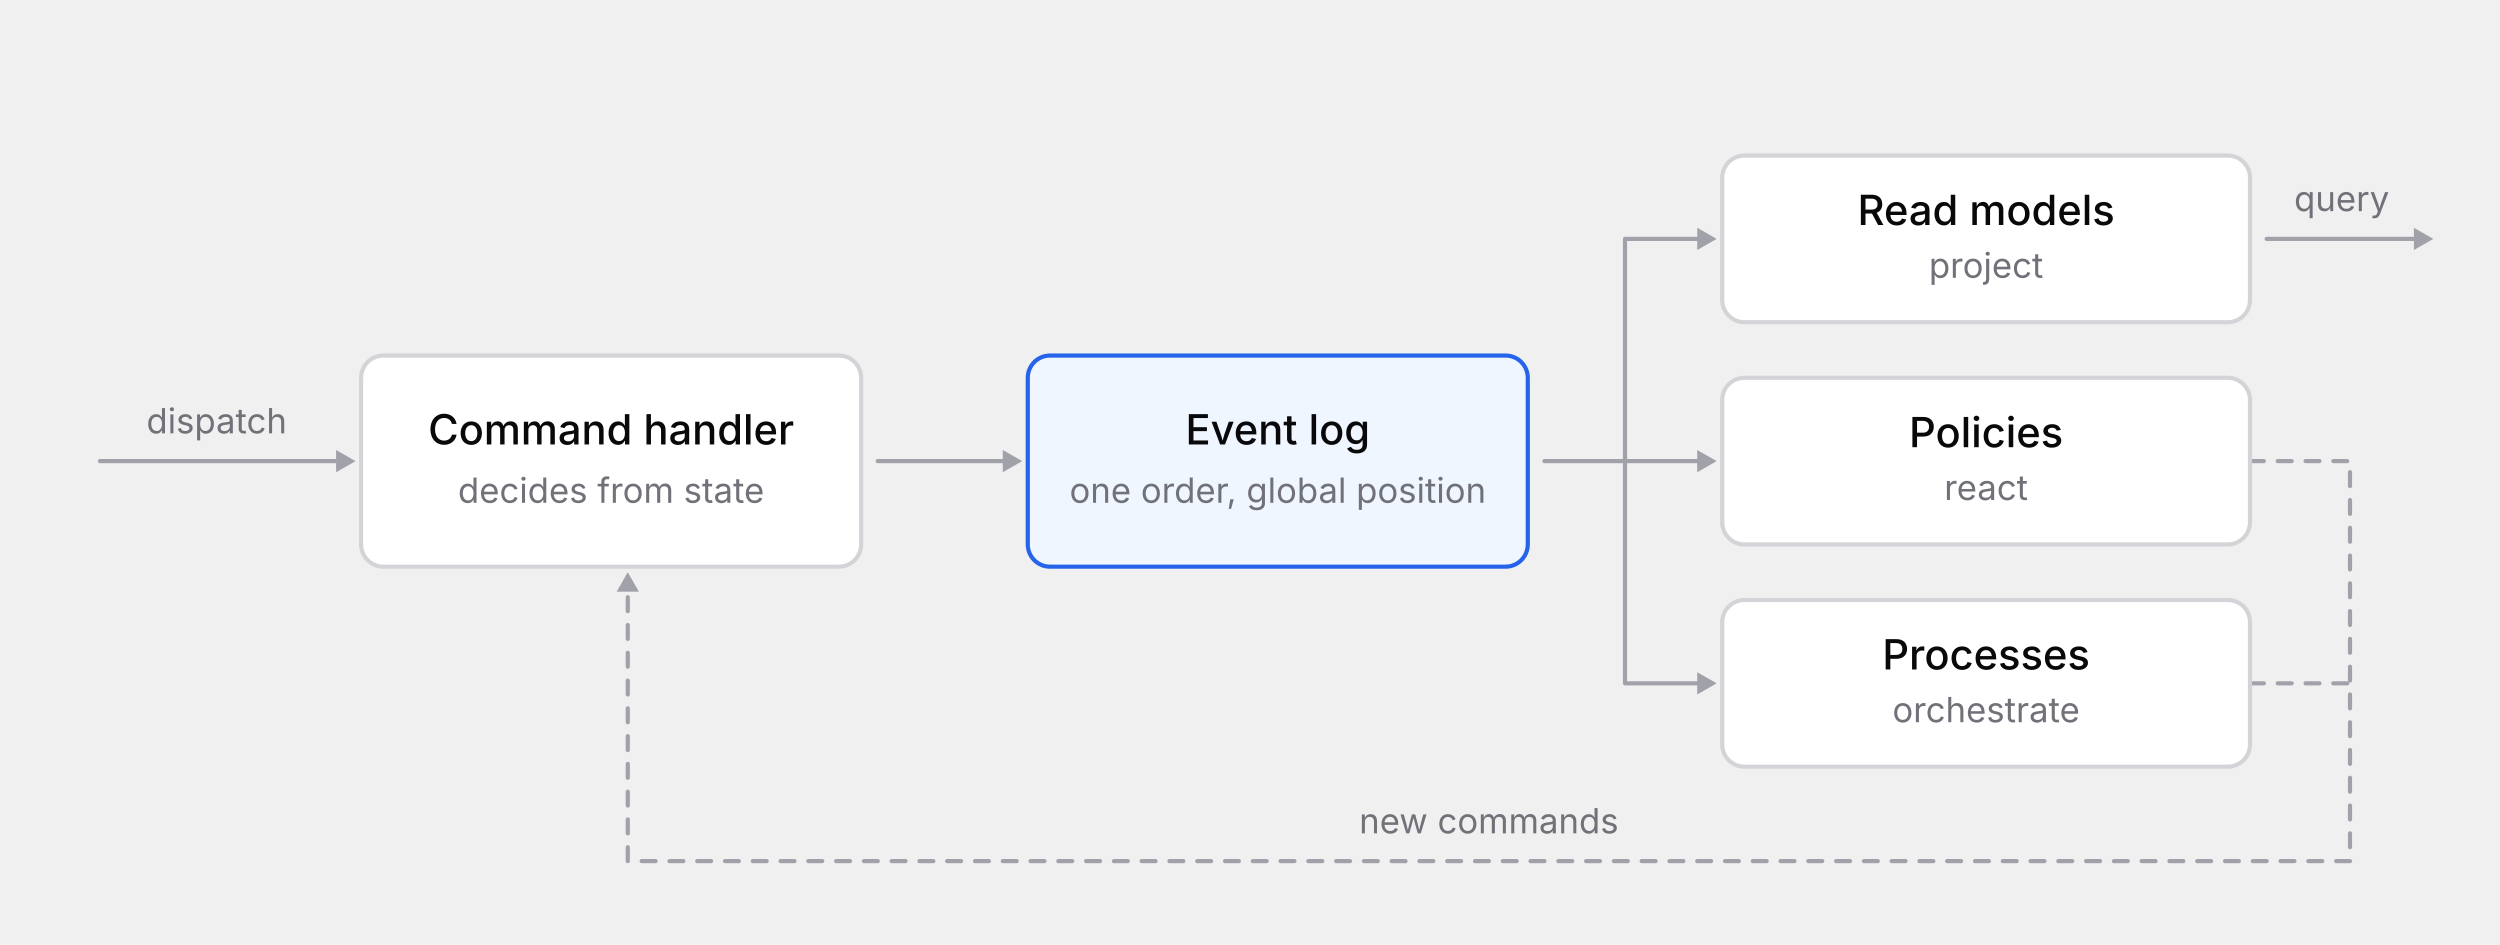
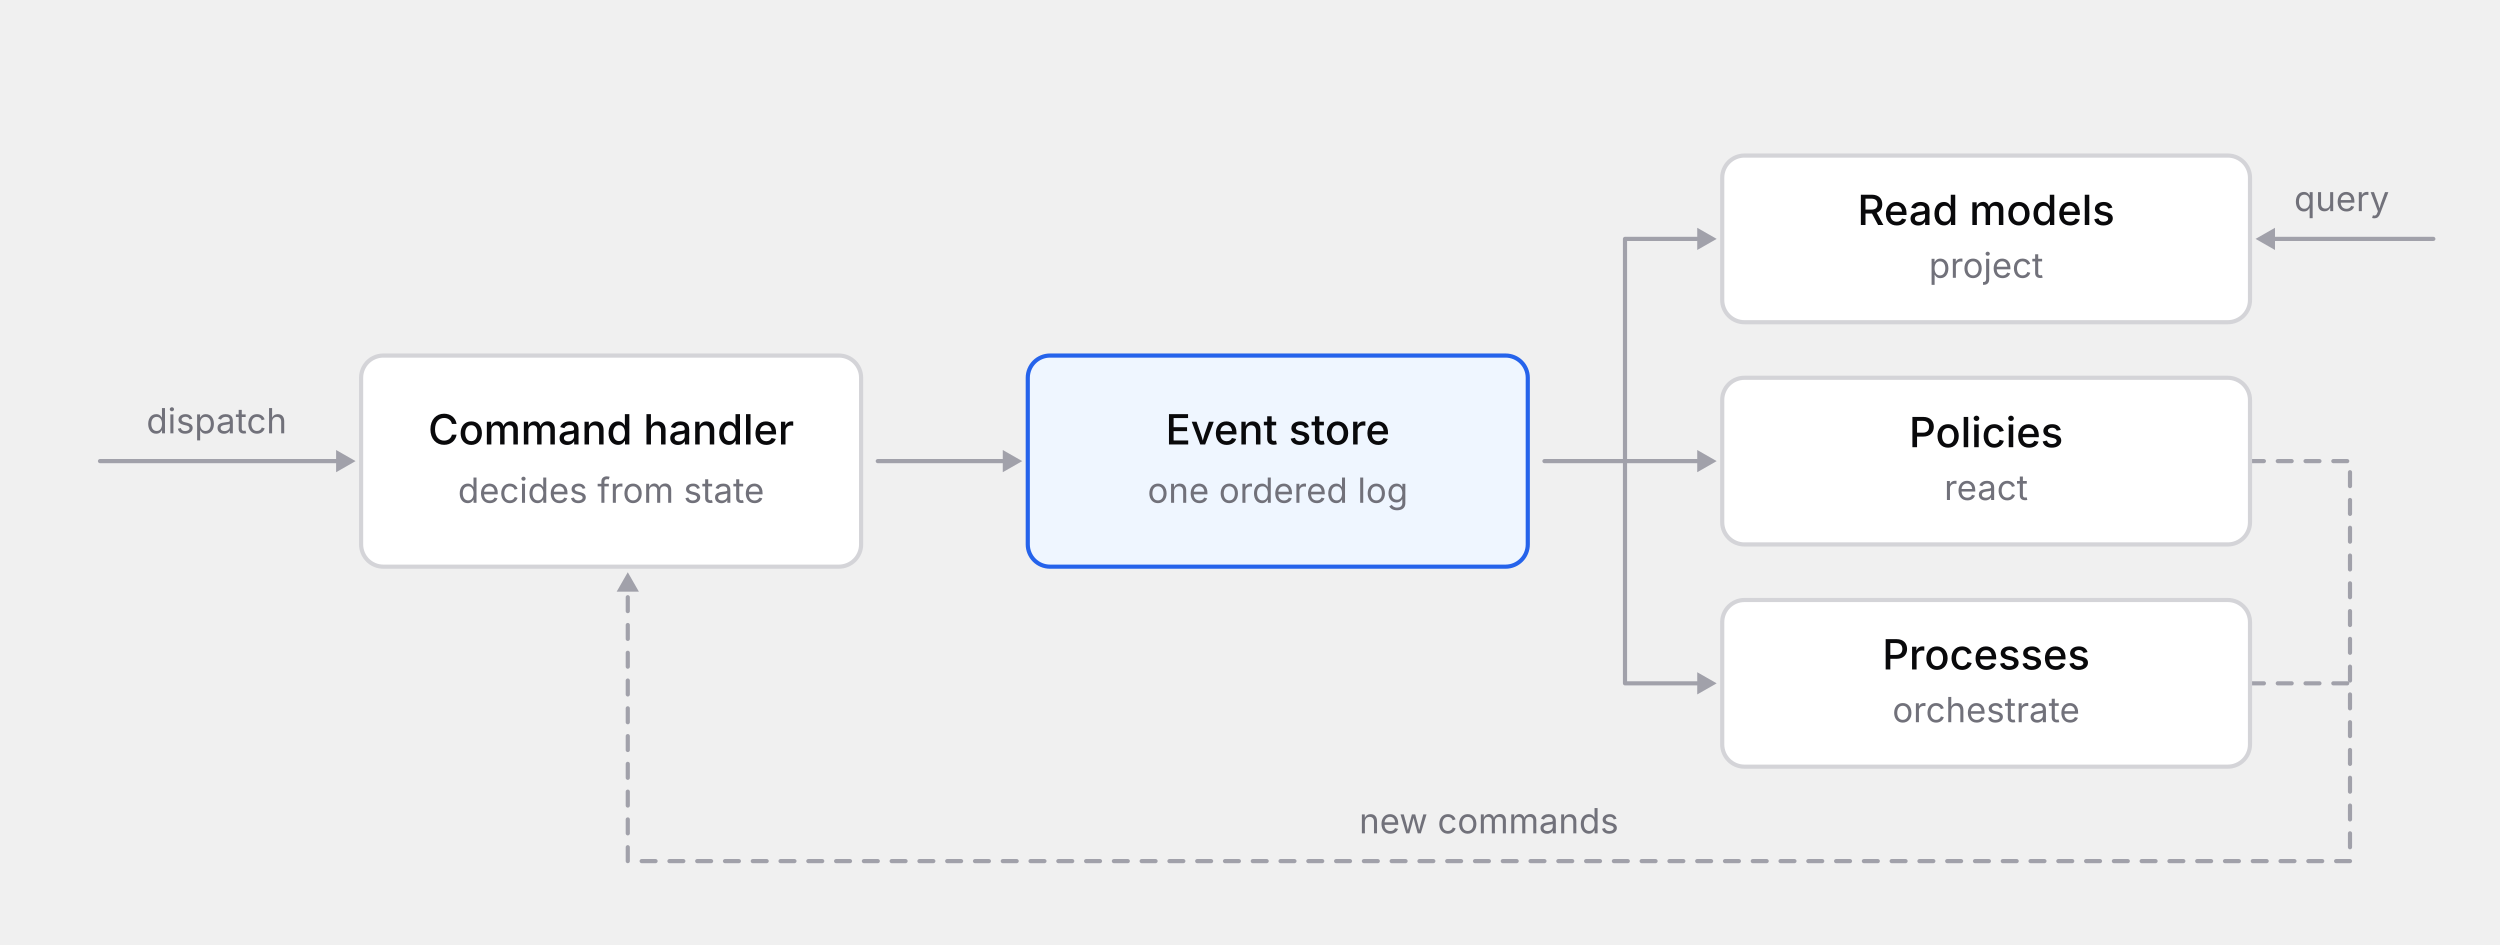
- <svg xmlns="http://www.w3.org/2000/svg" width="900" height="340" viewBox="0 0 900 340" role="img" aria-label="A command is handled by an aggregate, the events it returns are appended to one ordered log, and read models, policies and processes subscribe to that log">
+ <svg xmlns="http://www.w3.org/2000/svg" width="900" height="340" viewBox="0 0 900 340" role="img" aria-label="A command is handled by an aggregate, the events it returns are appended to the event store as one ordered log, and read models, policies and processes subscribe to that log">
  <g font-family="Inter, system-ui, -apple-system, 'Segoe UI', sans-serif">
    <g stroke="#a1a1aa" stroke-width="1.5" fill="none" stroke-linecap="round" stroke-linejoin="round">
      <path d="M36 166 H121" />
      <path d="M316 166 H361" />
      <path d="M556 166 H585" />
      <path d="M585 166 V86 H611" />
      <path d="M585 166 H611" />
      <path d="M585 166 V246 H611" />
-       <path d="M816 86 H869" />
+       <path d="M876 86 H819" />
    </g>
    <g stroke="#a1a1aa" stroke-width="1.5" fill="none" stroke-linecap="round" stroke-linejoin="round" stroke-dasharray="5 5">
      <path d="M810 166 H846 V310 H226 V213" />
      <path d="M810 246 H846" />
    </g>
    <g fill="#a1a1aa">
      <path d="M128 166 L121 162 L121 170 Z" />
      <path d="M368 166 L361 162 L361 170 Z" />
      <path d="M618 86 L611 82 L611 90 Z" />
      <path d="M618 166 L611 162 L611 170 Z" />
      <path d="M618 246 L611 242 L611 250 Z" />
-       <path d="M876 86 L869 82 L869 90 Z" />
+       <path d="M812 86 L819 82 L819 90 Z" />
      <path d="M226 206 L222 213 L230 213 Z" />
    </g>
    <g fill="#71717a" font-size="12.5" text-anchor="middle">
      <text x="78" y="156">dispatch</text>
      <text x="843" y="76">query</text>
      <text x="536" y="300">new commands</text>
    </g>
    <g stroke="#d4d4d8" fill="#ffffff" stroke-width="1.5">
      <rect x="130" y="128" width="180" height="76" rx="8" />
      <rect x="620" y="56" width="190" height="60" rx="8" />
      <rect x="620" y="136" width="190" height="60" rx="8" />
      <rect x="620" y="216" width="190" height="60" rx="8" />
    </g>
    <rect x="370" y="128" width="180" height="76" rx="8" stroke="#2563eb" fill="#eff6ff" stroke-width="1.5" />
    <g text-anchor="middle">
      <g fill="#09090b" font-size="15" font-weight="500">
        <text x="220" y="160">Command handler</text>
-         <text x="460" y="160">Event log</text>
+         <text x="460" y="160">Event store</text>
        <text x="715" y="81">Read models</text>
        <text x="715" y="161">Policies</text>
        <text x="715" y="241">Processes</text>
      </g>
      <g fill="#71717a" font-size="12.5">
        <text x="220" y="181">decides from state</text>
-         <text x="460" y="181">one order, global position</text>
+         <text x="460" y="181">one ordered log</text>
        <text x="715" y="100">project</text>
        <text x="715" y="180">react</text>
        <text x="715" y="260">orchestrate</text>
      </g>
    </g>
  </g>
</svg>
